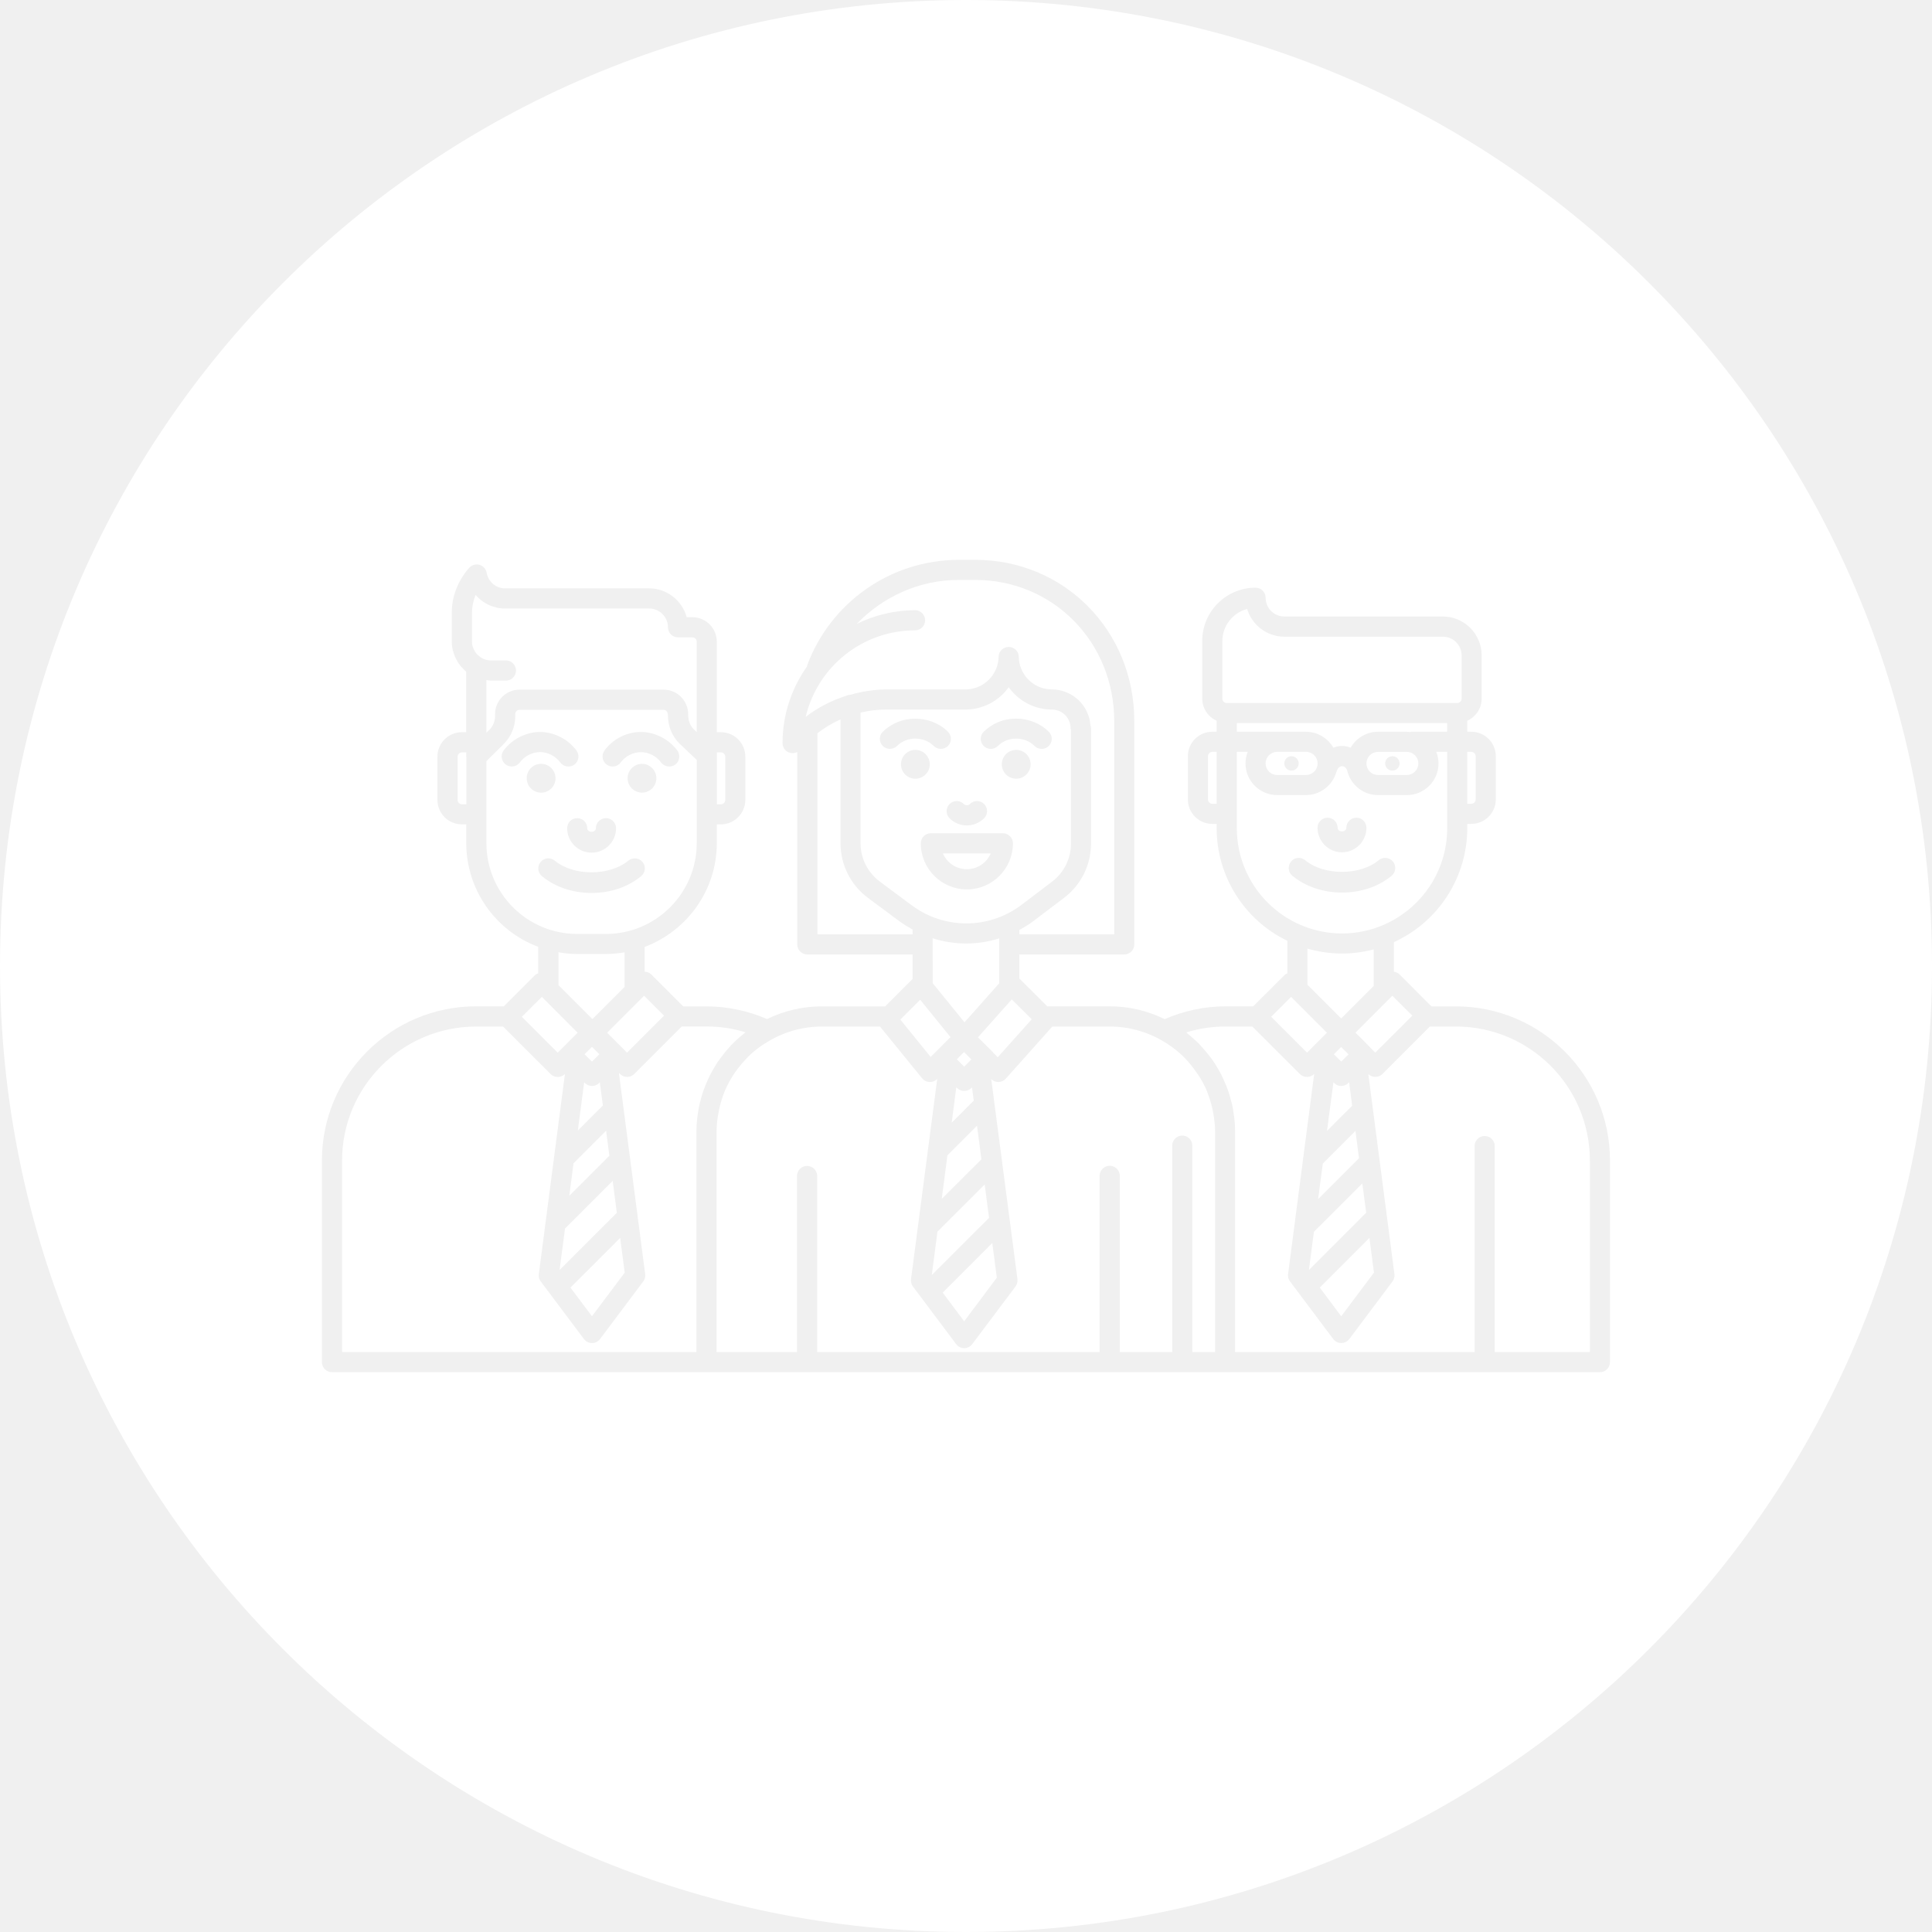
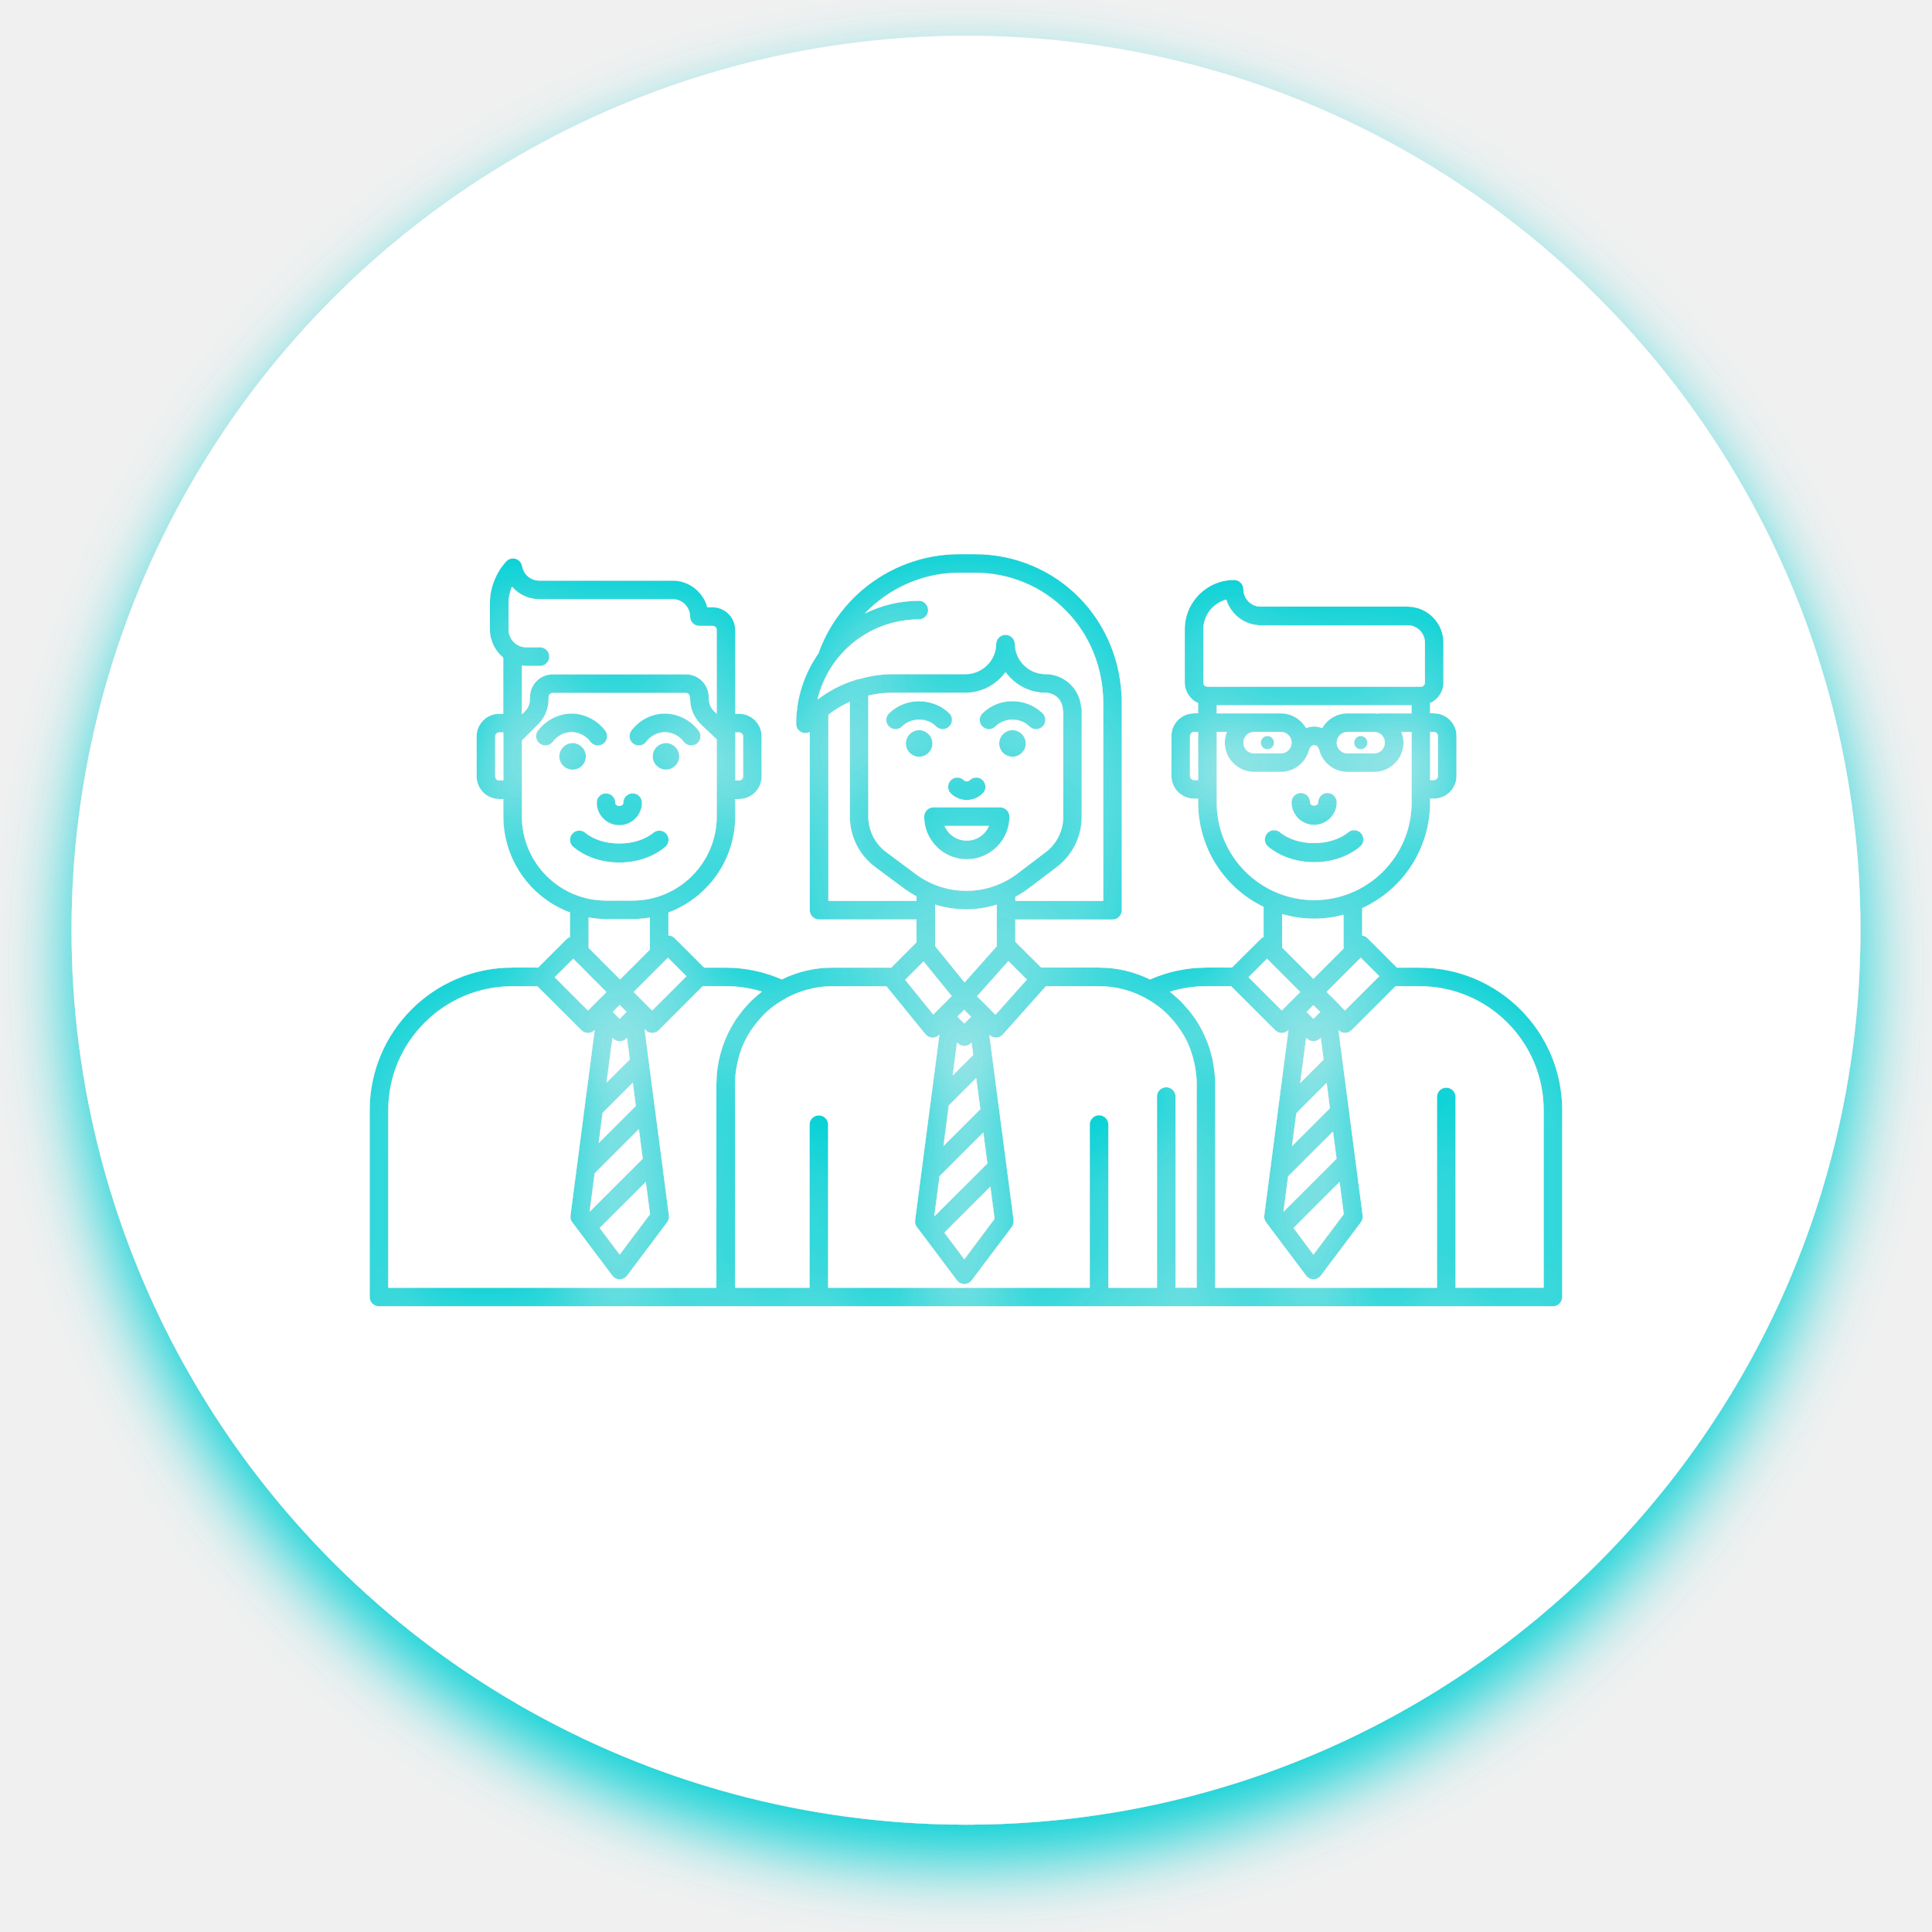
- <svg xmlns="http://www.w3.org/2000/svg" width="100" height="100" viewBox="0 0 100 100">
-   <path fill="#FFF" fill-rule="evenodd" d="M50 0a50 50 0 1 0 .001 100A50 50 0 0 0 50 0zm-.383 28.977h.86c4.617 0 8.234 3.668 8.234 8.348v11.559c0 .285-.234.52-.52.52h-5.43v1.241l1.446 1.442h3.238c1.02 0 1.98.242 2.84.664a7.887 7.887 0 0 1 3.145-.664h1.41c.008 0 .012.004.02.004l1.601-1.594a.45.45 0 0 1 .172-.117v-1.684a6.481 6.481 0 0 1-3.66-5.828v-.223h-.223c-.7 0-1.266-.57-1.266-1.265V39.14c0-.699.567-1.265 1.266-1.265h.223v-.57a1.264 1.264 0 0 1-.746-1.149v-2.98a2.762 2.762 0 0 1 2.757-2.758c.29 0 .524.234.524.52 0 .535.433.972.969.972h8.203c1.109 0 2.011.902 2.011 2.012v2.238c0 .512-.308.945-.746 1.148v.567h.211c.7 0 1.266.57 1.266 1.265v2.239c0 .695-.567 1.265-1.266 1.265h-.21v.223a6.492 6.492 0 0 1-3.798 5.898v1.532c.106.015.211.058.29.136l1.652 1.657h1.265c4.399 0 7.977 3.574 7.977 7.976v10.434a.52.52 0 0 1-.52.524H17.183a.52.52 0 0 1-.52-.524V60.063c0-4.398 3.579-7.976 7.977-7.976h1.415c.007 0 .011.003.02.003l1.597-1.597a.537.537 0 0 1 .187-.117v-1.368a5.742 5.742 0 0 1-3.726-5.37v-.97h-.227c-.7 0-1.265-.57-1.265-1.269v-2.234c0-.7.566-1.266 1.265-1.266h.223V34.77c-.008-.008-.016-.02-.024-.027a2.327 2.327 0 0 1-.257-.262c-.016-.02-.032-.035-.047-.059a1.989 1.989 0 0 1-.188-.304.893.893 0 0 1-.035-.063c-.05-.11-.09-.222-.121-.343l-.024-.067a1.994 1.994 0 0 1-.05-.433v-1.493c0-.851.324-1.68.906-2.332a.53.53 0 0 1 .531-.152.535.535 0 0 1 .371.414c.082.469.48.805.953.805h7.457c.926 0 1.711.636 1.942 1.492h.293c.699 0 1.265.57 1.265 1.27v4.683h.211c.7 0 1.266.566 1.266 1.266v2.234c0 .7-.567 1.27-1.266 1.27h-.21v.968c0 2.461-1.56 4.559-3.735 5.375v1.281c.125.008.25.051.34.141l1.656 1.656h1.207a7.89 7.89 0 0 1 3.133.657 6.419 6.419 0 0 1 2.828-.657h3.285l1.418-1.418v-1.27h-5.45a.52.52 0 0 1-.519-.519v-9.96a.516.516 0 0 1-.418.03.522.522 0 0 1-.343-.488c0-1.457.46-2.824 1.261-3.96.004-.016 0-.032.008-.051a8.377 8.377 0 0 1 7.844-5.477zm0 1.04c-2.031 0-3.918.866-5.273 2.276a6.901 6.901 0 0 1 3.02-.71c.288 0 .519.234.519.523a.52.52 0 0 1-.52.52 5.82 5.82 0 0 0-5.66 4.476 6.853 6.853 0 0 1 2.094-1.086.553.553 0 0 1 .227-.055 6.823 6.823 0 0 1 1.847-.277h4.102c.945 0 1.715-.77 1.715-1.715a.523.523 0 0 1 1.043 0c0 .946.77 1.715 1.714 1.715a2.01 2.01 0 0 1 1.997 1.856.53.53 0 0 1 .03.16v5.972a3.53 3.53 0 0 1-1.386 2.793l-1.605 1.215c-.23.176-.473.32-.72.453v.23h4.911V37.326c0-4.098-3.164-7.309-7.195-7.309h-.86zm-25 .776c-.12.297-.187.61-.187.93v1.492c0 .118.027.227.066.332.012.028.024.051.035.078.043.086.094.168.157.239.027.027.058.05.09.078a.955.955 0 0 0 .62.242h.747a.523.523 0 1 1 0 1.043h-.747c-.078 0-.148-.016-.222-.027v2.726l.168-.164a.99.99 0 0 0 .281-.687v-.114c0-.699.57-1.265 1.266-1.265h7.457c.699 0 1.27.566 1.27 1.265 0 .356.108.61.3.793l.144.141v-4.68a.223.223 0 0 0-.222-.226h-.746a.52.52 0 0 1-.52-.524.974.974 0 0 0-.973-.968h-7.457c-.605 0-1.156-.27-1.527-.704zm39.934.727a1.723 1.723 0 0 0-1.281 1.66v2.98c0 .126.102.227.227.227h11.93a.227.227 0 0 0 .226-.226v-2.239a.972.972 0 0 0-.973-.968h-8.203c-.91 0-1.675-.606-1.925-1.434zm-12.34 4.05a2.759 2.759 0 0 1-2.238 1.157H45.87a5.74 5.74 0 0 0-1.324.156h-.004v6.774c0 .773.375 1.511.996 1.972l1.672 1.243a4.729 4.729 0 0 0 5.64-.02l1.606-1.219c.61-.46.977-1.195.977-1.96v-5.895c-.004-.028-.02-.051-.02-.078 0-.54-.43-.973-.965-.973-.921 0-1.738-.46-2.238-1.156zm-25.32 1.169a.223.223 0 0 0-.222.226v.114c0 .535-.211 1.043-.59 1.422l-.903.898v4.242a4.705 4.705 0 0 0 4.696 4.7h1.492c2.59 0 4.699-2.11 4.699-4.7v-4.308l-.863-.817a2.021 2.021 0 0 1-.625-1.46c0-.216-.106-.317-.227-.317h-7.457zm25.707.457c.617 0 1.238.23 1.688.68a.519.519 0 0 1-.368.886.504.504 0 0 1-.37-.152c-.508-.504-1.391-.508-1.899 0a.515.515 0 0 1-.734 0 .519.519 0 0 1 0-.734 2.365 2.365 0 0 1 1.683-.68zm-5.219.004c.618 0 1.239.226 1.688.676a.519.519 0 0 1 0 .734.523.523 0 0 1-.738 0c-.508-.508-1.391-.508-1.899 0a.527.527 0 0 1-.738 0 .519.519 0 0 1 0-.734 2.394 2.394 0 0 1 1.687-.676zm-3.875.035a5.887 5.887 0 0 0-1.195.719V48.36h4.926v-.25a6.085 6.085 0 0 1-.645-.399l-1.675-1.246a3.515 3.515 0 0 1-1.41-2.809v-6.421zm20.512.191v.45H67.598a1.64 1.64 0 0 1 1.415.824c.14-.055.292-.09.453-.09.156 0 .304.035.445.09a1.627 1.627 0 0 1 1.414-.824h1.492c.051 0 .102.011.153.015.027-.004.05-.015.082-.015h1.851v-.45H64.016zm-36.062.461h.079a2.414 2.414 0 0 1 1.804.957.523.523 0 0 1-.105.73.527.527 0 0 1-.73-.105 1.338 1.338 0 0 0-1.048-.543c-.418.008-.8.207-1.05.54a.518.518 0 0 1-.727.105.519.519 0 0 1-.11-.727 2.41 2.41 0 0 1 1.81-.957h.077zm5.22 0h.077c.711.035 1.38.387 1.805.957a.523.523 0 0 1-.105.73.529.529 0 0 1-.73-.105 1.323 1.323 0 0 0-1.048-.539 1.33 1.33 0 0 0-1.05.54.517.517 0 0 1-.727.1.518.518 0 0 1-.106-.726 2.359 2.359 0 0 1 1.805-.957h.078zm14.206.926a.75.75 0 0 1 .746.75c0 .41-.336.742-.746.742a.743.743 0 0 1-.746-.742.75.75 0 0 1 .746-.75zm5.219 0a.75.75 0 0 1 .746.75c0 .41-.336.742-.746.742a.743.743 0 0 1-.746-.742.75.75 0 0 1 .746-.75zm10.152.102a.23.23 0 0 0-.227.226v2.238a.23.23 0 0 0 .227.227h.223v-2.691h-.223zm1.266 0v3.953a5.456 5.456 0 0 0 5.445 5.449 5.453 5.453 0 0 0 5.445-5.45v-3.952h-.566a1.7 1.7 0 0 1 .117.601 1.64 1.64 0 0 1-1.64 1.637h-1.493c-.77 0-1.418-.535-1.59-1.258 0-.004-.004-.008-.004-.012-.128-.336-.457-.257-.527-.004-.004.024-.023.043-.031.063a1.635 1.635 0 0 1-1.574 1.21h-1.493a1.64 1.64 0 0 1-1.64-1.636c0-.215.043-.414.117-.601h-.566zm2.09 0a.6.6 0 0 0 0 1.2l1.492-.001a.6.6 0 0 0 0-1.2h-1.493zm9.84 0v2.691h.206a.23.23 0 0 0 .227-.227v-2.238a.23.23 0 0 0-.227-.226h-.207zm-4.622.003a.598.598 0 1 0 0 1.196h1.492a.6.6 0 0 0 .598-.598.6.6 0 0 0-.598-.598h-1.492zm-47.414.024a.227.227 0 0 0-.226.226v2.235c0 .125.101.226.226.226h.227v-2.441c0-.004-.004-.008-.004-.008v-.238h-.223zm13.195 0v2.687h.211a.226.226 0 0 0 .223-.226v-2.235a.226.226 0 0 0-.223-.226h-.21zm29.746.2a.372.372 0 1 1-.266.637.37.37 0 0 1 0-.528c.07-.07.165-.11.266-.11zm5.215 0a.372.372 0 0 1 .266.636.372.372 0 1 1-.528-.527.37.37 0 0 1 .262-.11zm-44.06.394a.749.749 0 0 1 .747.746.746.746 0 1 1-.746-.746zm5.22 0a.749.749 0 0 1 .746.746.744.744 0 1 1-1.488 0c0-.41.332-.742.742-.746zm16.289 1.925c.133 0 .265.051.367.153a.223.223 0 0 0 .16.066.223.223 0 0 0 .16-.066.519.519 0 0 1 .735 0 .523.523 0 0 1 0 .738 1.262 1.262 0 0 1-1.79 0 .523.523 0 0 1 .368-.89zm19.199.864c.289 0 .52.234.52.52 0 .25.452.25.452 0a.52.52 0 1 1 1.04 0c0 .699-.57 1.269-1.266 1.269-.7 0-1.266-.57-1.266-1.27 0-.285.235-.52.52-.52zm-38.84.023c.289 0 .52.23.52.52 0 .246.448.246.448 0 0-.29.235-.52.524-.52.285 0 .52.23.52.52a1.265 1.265 0 1 1-2.531 0c0-.29.23-.52.519-.52zm18.305.781h3.726c.29 0 .524.235.524.52a2.389 2.389 0 0 1-2.387 2.387 2.388 2.388 0 0 1-2.383-2.387c0-.285.23-.52.52-.52zm.625 1.043a1.346 1.346 0 0 0 2.476 0h-2.476zm18.37.235a.524.524 0 0 1 .38.117c.964.805 2.843.805 3.808 0a.521.521 0 0 1 .735.07.525.525 0 0 1-.067.735c-.676.562-1.59.87-2.57.87-.98 0-1.895-.312-2.57-.87a.521.521 0 0 1-.067-.735.502.502 0 0 1 .352-.187zm-38.84.023a.524.524 0 0 1 .38.117c.964.805 2.843.805 3.808 0a.53.53 0 0 1 .735.067.521.521 0 0 1-.07.734c-.677.563-1.59.871-2.567.871-.98 0-1.895-.308-2.57-.87a.517.517 0 0 1-.067-.735.512.512 0 0 1 .352-.184zm19.939 4.137l.004 2.324 1.644 2.024 1.797-2.02v-2.324a5.763 5.763 0 0 1-1.703.265c-.59 0-1.176-.093-1.742-.269zm19.398.531v1.871l1.746 1.746 1.687-1.687v-1.89a6.35 6.35 0 0 1-1.644.218 6.452 6.452 0 0 1-1.79-.258zm-38.766.192v1.699l1.757 1.758 1.665-1.664v-1.79a6.02 6.02 0 0 1-.961.086h-1.493c-.332 0-.652-.035-.968-.09zm4.433 2.25l-1.914 1.914 1.031 1.03 1.914-1.913-1.03-1.031zm38.727 0l-.07.074h-.004L70.16 53.45l.75.75c.012.011.016.023.024.035l.25.25 1.918-1.914-1.036-1.031zm-44.02.058l-1.035 1.031 1.856 1.856 1.03-1.031-1.85-1.856zm38.781 0l-1.03 1.031 1.855 1.856.285-.285v-.004l.746-.742-1.856-1.856zm-14.457.13l-1.75 1.964.774.77c.008.007.015.023.023.035l.227.226 1.758-1.965-1.032-1.03zm-4.742.019l-1.027 1.027 1.57 1.934 1.027-1.028-1.57-1.933zm-12.34 1.382l-2.46 2.461a.52.52 0 0 1-.735 0l-.059-.058 1.36 10.414a.505.505 0 0 1-.098.379l-2.238 2.984a.52.52 0 0 1-.832 0l-2.239-2.984a.505.505 0 0 1-.097-.38l1.351-10.358-.004.004a.52.52 0 0 1-.738 0l-2.46-2.457h-1.395c-3.825 0-6.938 3.11-6.938 6.933v9.918h18.34v-11.41c0-.242.016-.476.043-.71.008-.075.024-.145.031-.22.024-.16.051-.32.086-.48l.063-.25a6.407 6.407 0 0 1 .379-1.05c.043-.094.086-.188.136-.278.055-.11.118-.215.18-.32.055-.094.11-.188.168-.278.067-.097.137-.191.207-.28a5.82 5.82 0 0 1 .39-.481c.079-.086.157-.172.24-.254.077-.078.163-.149.245-.227.09-.078.18-.16.274-.234.035-.028.062-.055.097-.082-.652-.2-1.328-.301-2.011-.301h-1.286zm7.246.004a5.399 5.399 0 0 0-2.918.864c-.058.035-.12.07-.176.109-.261.18-.507.379-.73.602-.027.027-.05.058-.078.09-.2.199-.375.417-.54.644-.038.055-.081.113-.116.168a5.422 5.422 0 0 0-.454.84c-.007.015-.011.035-.02.054-.112.274-.198.559-.265.852a5.5 5.5 0 0 0-.05.246 5.298 5.298 0 0 0-.098.973v11.41h4.164v-9.153a.523.523 0 0 1 1.043 0v9.153h14.62v-9.153a.523.523 0 0 1 1.044 0v9.153h2.715V59.32a.52.52 0 1 1 1.039 0v10.66h1.18V58.575c0-.336-.044-.656-.098-.977-.016-.082-.035-.16-.051-.242a5.641 5.641 0 0 0-.27-.86c-.007-.015-.007-.03-.015-.046a5.129 5.129 0 0 0-.457-.84c-.035-.055-.078-.11-.117-.164a5.19 5.19 0 0 0-.543-.66c-.024-.024-.043-.051-.07-.075a4.96 4.96 0 0 0-.735-.605c-.055-.039-.11-.07-.168-.11a5.422 5.422 0 0 0-2.922-.863h-2.98l-2.41 2.7a.521.521 0 0 1-.376.171h-.011a.525.525 0 0 1-.364-.148l1.356 10.352a.535.535 0 0 1-.102.383l-2.238 2.98a.53.53 0 0 1-.414.211.531.531 0 0 1-.418-.21l-2.238-2.981a.514.514 0 0 1-.098-.383l1.356-10.363-.008.008a.52.52 0 0 1-.367.152h-.028a.528.528 0 0 1-.379-.191l-2.18-2.68h-3.015zm20.891 0a6.81 6.81 0 0 0-2.023.305c.031.023.062.055.094.082.09.07.171.149.257.223.09.078.176.152.262.238.07.07.137.148.203.223.153.164.297.336.43.515.066.09.133.176.195.27.059.094.113.187.172.281.063.106.121.207.18.316.047.094.09.188.133.282.054.117.105.238.156.363.031.09.066.176.097.27.047.132.086.273.122.414.023.082.05.168.07.25.035.16.058.32.082.48a6.096 6.096 0 0 1 .074.93v11.41h12.398V59.32c0-.29.23-.52.52-.52.289 0 .52.23.52.52v10.664h4.925v-9.918a6.94 6.94 0 0 0-6.934-6.934h-1.347l-2.457 2.457a.523.523 0 0 1-.73.004l1.35 10.352a.505.505 0 0 1-.097.379l-2.238 2.984a.527.527 0 0 1-.418.207.526.526 0 0 1-.414-.207l-2.238-2.984a.505.505 0 0 1-.098-.379l.773-5.93c0-.047.008-.086.016-.129l.562-4.3-.003.004a.523.523 0 0 1-.739 0l-2.46-2.457h-1.395zM30.64 54.184l-.383.383.383.383.383-.383-.383-.383zm38.777.008l-.375.375.38.383.378-.38-.383-.378zm-19.52.262l-.27.27-.1.105.378.383.375-.375-.383-.383zm-19.66 1.562l-.328 2.5 1.297-1.297-.16-1.203-.035.04a.52.52 0 0 1-.738 0l-.036-.04zm38.781 0l-.332 2.516 1.301-1.297-.156-1.219-.04.04a.523.523 0 0 1-.738 0l-.035-.04zm-19.52.262l-.238 1.832 1.14-1.14-.09-.692-.034.039a.527.527 0 0 1-.739 0l-.039-.04zm1.07 1.992l-1.53 1.531-.294 2.254 2.055-2.05-.23-1.735zm-19.195.254l-1.687 1.688-.219 1.683 2.074-2.074-.168-1.297zm38.785.012l-1.69 1.691-.243 1.84 2.117-2.117-.184-1.414zm-38.445 2.586l-2.468 2.468-.282 2.145 2.93-2.926c.012-.012.024-.015.035-.027l-.215-1.66zm38.801.132l-2.507 2.504-.258 1.977 2.926-2.926c.011-.012.027-.015.039-.027l-.2-1.528zm-19.547.055l-2.445 2.442-.293 2.246 2.93-2.926c.012-.012.023-.016.035-.024l-.227-1.738zM32.1 64.075l-2.574 2.57 1.114 1.484 1.695-2.257-.235-1.797zm38.781 0l-2.57 2.57 1.11 1.484 1.695-2.257-.235-1.797zm-19.52.261l-2.566 2.57 1.11 1.485 1.69-2.258-.234-1.797z" />
+ <svg xmlns="http://www.w3.org/2000/svg" width="108px" height="108px" viewBox="0 0 108 108" version="1.1">
+   <defs>
+     <filter x="-7.0%" y="-5.0%" width="114.0%" height="114.0%" filterUnits="objectBoundingBox" id="filter-1">
+       <feOffset dx="0" dy="2" in="SourceAlpha" result="shadowOffsetOuter1" />
+       <feGaussianBlur stdDeviation="2" in="shadowOffsetOuter1" result="shadowBlurOuter1" />
+       <feColorMatrix values="0 0 0 0 0   0 0 0 0 0.635   0 0 0 0 0.667  0 0 0 1 0" type="matrix" in="shadowBlurOuter1" result="shadowMatrixOuter1" />
+       <feMerge>
+         <feMergeNode in="shadowMatrixOuter1" />
+         <feMergeNode in="SourceGraphic" />
+       </feMerge>
+     </filter>
+   </defs>
+   <g id="Page-1" stroke="none" stroke-width="1" fill="none" fill-rule="evenodd">
+     <g id="Careeer-V3" transform="translate(-594, -698)" fill="#FFFFFF">
+       <g id="onBoardingTeam" filter="url(#filter-1)" transform="translate(598, 700)">
+         <path d="M50,0 C32.136,0 15.63,9.53 6.698,25 C-2.233,40.471 -2.233,59.53 6.699,75 C15.631,90.47 32.137,100 50.001,100 C77.615,100 100,77.614 100,49.999 C100,22.385 77.614,-0 50,0 Z M49.617,28.977 L50.477,28.977 C55.094,28.977 58.711,32.645 58.711,37.325 L58.711,48.884 C58.711,49.169 58.477,49.404 58.191,49.404 L52.761,49.404 L52.761,50.645 L54.207,52.087 L57.445,52.087 C58.465,52.087 59.425,52.329 60.285,52.751 C61.276,52.316 62.347,52.09 63.43,52.087 L64.84,52.087 C64.848,52.087 64.852,52.091 64.86,52.091 L66.461,50.497 C66.508,50.445 66.567,50.405 66.633,50.38 L66.633,48.696 C64.397,47.615 62.975,45.351 62.973,42.868 L62.973,42.645 L62.75,42.645 C62.05,42.645 61.484,42.075 61.484,41.38 L61.484,39.14 C61.484,38.441 62.051,37.875 62.75,37.875 L62.973,37.875 L62.973,37.305 C62.52,37.102 62.228,36.652 62.227,36.156 L62.227,33.176 C62.229,31.654 63.462,30.421 64.984,30.418 C65.274,30.418 65.508,30.652 65.508,30.938 C65.508,31.473 65.941,31.91 66.477,31.91 L74.68,31.91 C75.789,31.91 76.691,32.812 76.691,33.922 L76.691,36.16 C76.691,36.672 76.383,37.105 75.945,37.308 L75.945,37.875 L76.156,37.875 C76.856,37.875 77.422,38.445 77.422,39.14 L77.422,41.379 C77.422,42.074 76.855,42.644 76.156,42.644 L75.946,42.644 L75.946,42.867 C75.942,45.407 74.458,47.711 72.148,48.765 L72.148,50.297 C72.254,50.312 72.359,50.355 72.438,50.433 L74.09,52.09 L75.355,52.09 C79.754,52.09 83.332,55.664 83.332,60.066 L83.332,70.5 C83.333,70.639 83.278,70.772 83.181,70.87 C83.083,70.969 82.95,71.024 82.812,71.024 L17.183,71.024 C17.044,71.024 16.911,70.969 16.813,70.87 C16.716,70.772 16.661,70.639 16.663,70.5 L16.663,60.063 C16.663,55.665 20.242,52.087 24.64,52.087 L26.055,52.087 C26.062,52.087 26.066,52.09 26.075,52.09 L27.672,50.493 C27.725,50.441 27.789,50.402 27.859,50.376 L27.859,49.008 C25.62,48.168 24.135,46.029 24.133,43.638 L24.133,42.668 L23.906,42.668 C23.206,42.668 22.641,42.098 22.641,41.399 L22.641,39.165 C22.641,38.465 23.207,37.899 23.906,37.899 L24.129,37.899 L24.129,34.77 C24.121,34.762 24.113,34.75 24.105,34.743 C24.012,34.663 23.926,34.575 23.848,34.481 C23.832,34.461 23.816,34.446 23.801,34.422 C23.729,34.327 23.666,34.225 23.613,34.118 C23.6,34.097 23.588,34.076 23.578,34.055 C23.528,33.945 23.488,33.833 23.457,33.712 L23.433,33.645 C23.4,33.503 23.383,33.358 23.383,33.212 L23.383,31.719 C23.383,30.868 23.707,30.039 24.289,29.387 C24.423,29.241 24.628,29.182 24.82,29.235 C25.011,29.293 25.154,29.453 25.191,29.649 C25.273,30.118 25.671,30.454 26.144,30.454 L33.601,30.454 C34.527,30.454 35.312,31.09 35.543,31.946 L35.836,31.946 C36.535,31.946 37.101,32.516 37.101,33.216 L37.101,37.899 L37.312,37.899 C38.012,37.899 38.578,38.465 38.578,39.165 L38.578,41.399 C38.578,42.099 38.011,42.669 37.312,42.669 L37.102,42.669 L37.102,43.637 C37.102,46.098 35.542,48.196 33.367,49.012 L33.367,50.293 C33.492,50.301 33.617,50.344 33.707,50.434 L35.363,52.09 L36.57,52.09 C37.648,52.093 38.714,52.316 39.703,52.747 C40.583,52.315 41.55,52.09 42.531,52.09 L45.816,52.09 L47.234,50.672 L47.234,49.402 L41.784,49.402 C41.497,49.401 41.265,49.169 41.265,48.883 L41.265,38.923 C41.136,38.992 40.984,39.003 40.847,38.953 C40.641,38.878 40.504,38.683 40.504,38.465 C40.504,37.008 40.964,35.641 41.765,34.505 C41.769,34.489 41.765,34.473 41.773,34.454 C42.985,31.168 46.114,28.983 49.617,28.977 Z M49.617,30.017 C47.586,30.017 45.699,30.883 44.344,32.293 C45.283,31.83 46.316,31.587 47.364,31.583 C47.652,31.583 47.883,31.817 47.883,32.106 C47.883,32.244 47.828,32.376 47.73,32.474 C47.633,32.571 47.5,32.626 47.363,32.626 C44.667,32.627 42.325,34.479 41.703,37.102 C42.332,36.622 43.041,36.254 43.797,36.016 C43.867,35.982 43.945,35.963 44.024,35.961 C44.624,35.784 45.245,35.691 45.871,35.684 L49.973,35.684 C50.918,35.684 51.688,34.914 51.688,33.969 C51.708,33.696 51.936,33.486 52.209,33.486 C52.482,33.486 52.71,33.696 52.731,33.969 C52.731,34.915 53.501,35.684 54.445,35.684 C55.492,35.688 56.361,36.495 56.442,37.54 C56.46,37.591 56.47,37.645 56.472,37.7 L56.472,43.672 C56.468,44.768 55.956,45.8 55.086,46.465 L53.481,47.68 C53.251,47.856 53.008,48 52.761,48.133 L52.761,48.363 L57.672,48.363 L57.672,37.326 C57.672,33.228 54.508,30.017 50.477,30.017 L49.617,30.017 Z M24.617,30.793 C24.497,31.09 24.43,31.403 24.43,31.723 L24.43,33.215 C24.43,33.333 24.457,33.442 24.496,33.547 C24.508,33.575 24.52,33.598 24.531,33.625 C24.574,33.711 24.625,33.793 24.688,33.864 C24.715,33.891 24.746,33.914 24.778,33.942 C24.948,34.094 25.169,34.18 25.398,34.184 L26.145,34.184 C26.34,34.169 26.528,34.265 26.63,34.433 C26.733,34.6 26.733,34.811 26.63,34.978 C26.528,35.146 26.34,35.242 26.145,35.227 L25.398,35.227 C25.32,35.227 25.25,35.211 25.176,35.2 L25.176,37.926 L25.344,37.762 C25.523,37.578 25.623,37.332 25.625,37.075 L25.625,36.961 C25.625,36.262 26.195,35.696 26.891,35.696 L34.348,35.696 C35.047,35.696 35.618,36.262 35.618,36.961 C35.618,37.317 35.726,37.571 35.918,37.754 L36.062,37.895 L36.062,33.215 C36.062,33.156 36.039,33.098 35.998,33.056 C35.956,33.013 35.899,32.989 35.84,32.989 L35.094,32.989 C34.955,32.989 34.822,32.934 34.724,32.835 C34.627,32.737 34.572,32.604 34.574,32.465 C34.57,31.93 34.136,31.498 33.601,31.497 L26.144,31.497 C25.539,31.497 24.988,31.227 24.617,30.793 Z M64.551,31.52 C63.797,31.72 63.272,32.401 63.27,33.18 L63.27,36.16 C63.27,36.286 63.372,36.387 63.497,36.387 L75.427,36.387 C75.551,36.386 75.652,36.286 75.653,36.161 L75.653,33.922 C75.65,33.386 75.215,32.953 74.68,32.954 L66.477,32.954 C65.567,32.954 64.802,32.348 64.552,31.52 L64.551,31.52 Z M52.211,35.57 C51.694,36.294 50.861,36.724 49.973,36.727 L45.87,36.727 C45.424,36.727 44.979,36.78 44.546,36.883 L44.542,36.883 L44.542,43.657 C44.542,44.43 44.917,45.168 45.538,45.629 L47.21,46.872 C48.888,48.11 51.18,48.102 52.85,46.852 L54.456,45.633 C55.066,45.173 55.433,44.438 55.433,43.673 L55.433,37.778 C55.429,37.75 55.413,37.727 55.413,37.7 C55.413,37.16 54.983,36.727 54.448,36.727 C53.527,36.727 52.71,36.267 52.21,35.571 L52.211,35.57 Z M26.891,36.739 C26.831,36.739 26.774,36.763 26.732,36.806 C26.691,36.848 26.668,36.906 26.669,36.965 L26.669,37.079 C26.669,37.614 26.458,38.122 26.079,38.501 L25.176,39.399 L25.176,43.641 C25.178,46.234 27.278,48.336 29.872,48.341 L31.364,48.341 C33.954,48.341 36.063,46.231 36.063,43.641 L36.063,39.333 L35.2,38.516 C34.801,38.135 34.575,37.608 34.575,37.056 C34.575,36.84 34.469,36.739 34.348,36.739 L26.891,36.739 Z M52.598,37.196 C53.215,37.196 53.836,37.426 54.286,37.876 C54.434,38.025 54.478,38.248 54.398,38.442 C54.317,38.636 54.128,38.762 53.918,38.762 C53.778,38.765 53.645,38.71 53.548,38.61 C53.04,38.106 52.157,38.102 51.649,38.61 C51.552,38.708 51.419,38.764 51.282,38.764 C51.144,38.764 51.011,38.708 50.915,38.61 C50.817,38.513 50.762,38.381 50.762,38.243 C50.762,38.105 50.817,37.973 50.915,37.876 C51.363,37.434 51.968,37.19 52.598,37.196 Z M47.379,37.2 C47.997,37.2 48.618,37.426 49.067,37.876 C49.164,37.973 49.219,38.105 49.219,38.243 C49.219,38.381 49.164,38.513 49.067,38.61 C48.862,38.813 48.533,38.813 48.329,38.61 C47.821,38.102 46.938,38.102 46.43,38.61 C46.225,38.811 45.896,38.811 45.692,38.61 C45.594,38.513 45.539,38.381 45.539,38.243 C45.539,38.105 45.594,37.973 45.692,37.876 C46.143,37.438 46.749,37.195 47.379,37.2 Z M43.504,37.235 C43.078,37.426 42.677,37.668 42.309,37.954 L42.309,48.36 L47.235,48.36 L47.235,48.11 C47.011,47.991 46.796,47.857 46.59,47.711 L44.915,46.465 C44.029,45.803 43.506,44.762 43.505,43.656 L43.505,37.235 L43.504,37.235 Z M64.016,37.426 L64.016,37.876 L67.598,37.876 C68.182,37.879 68.722,38.193 69.013,38.7 C69.153,38.645 69.305,38.61 69.466,38.61 C69.622,38.61 69.77,38.645 69.911,38.7 C70.199,38.191 70.739,37.876 71.325,37.876 L72.817,37.876 C72.868,37.876 72.919,37.887 72.97,37.891 C72.997,37.887 73.02,37.876 73.052,37.876 L74.903,37.876 L74.903,37.426 L64.016,37.426 Z M27.954,37.887 L28.033,37.887 C28.746,37.923 29.406,38.274 29.837,38.844 C30.008,39.075 29.961,39.401 29.732,39.574 C29.5,39.743 29.176,39.697 29.002,39.469 C28.755,39.135 28.368,38.935 27.954,38.926 C27.536,38.934 27.154,39.133 26.904,39.466 C26.821,39.577 26.698,39.65 26.562,39.67 C26.425,39.689 26.287,39.654 26.177,39.571 C26.065,39.489 25.991,39.367 25.971,39.23 C25.95,39.094 25.984,38.955 26.067,38.844 C26.498,38.272 27.161,37.921 27.877,37.887 L27.954,37.887 Z M33.174,37.887 L33.251,37.887 C33.962,37.922 34.631,38.274 35.056,38.844 C35.227,39.075 35.18,39.401 34.951,39.574 C34.719,39.742 34.395,39.696 34.221,39.469 C33.975,39.135 33.587,38.936 33.173,38.93 C32.757,38.936 32.369,39.136 32.123,39.47 C32.04,39.58 31.916,39.653 31.78,39.671 C31.643,39.69 31.505,39.654 31.396,39.57 C31.285,39.488 31.212,39.365 31.192,39.229 C31.172,39.093 31.207,38.954 31.29,38.844 C31.715,38.267 32.379,37.915 33.095,37.887 L33.173,37.887 L33.174,37.887 Z M47.38,38.813 C47.792,38.815 48.126,39.15 48.126,39.563 C48.126,39.973 47.79,40.305 47.38,40.305 C47.182,40.306 46.992,40.228 46.853,40.089 C46.713,39.95 46.634,39.76 46.634,39.563 C46.633,39.15 46.967,38.815 47.38,38.813 Z M52.599,38.813 C53.011,38.815 53.345,39.15 53.345,39.563 C53.345,39.973 53.009,40.305 52.599,40.305 C52.401,40.306 52.211,40.228 52.072,40.089 C51.932,39.95 51.853,39.76 51.853,39.563 C51.852,39.15 52.186,38.815 52.599,38.813 Z M62.751,38.915 C62.626,38.917 62.526,39.017 62.524,39.141 L62.524,41.379 C62.525,41.504 62.626,41.604 62.751,41.606 L62.974,41.606 L62.974,38.915 L62.751,38.915 Z M64.017,38.915 L64.017,42.868 C64.02,45.874 66.455,48.311 69.462,48.317 C72.469,48.313 74.905,45.874 74.907,42.867 L74.907,38.915 L74.341,38.915 C74.416,39.107 74.455,39.31 74.458,39.516 C74.456,40.421 73.722,41.153 72.818,41.153 L71.325,41.153 C70.555,41.153 69.907,40.618 69.735,39.895 C69.735,39.891 69.731,39.887 69.731,39.883 C69.603,39.547 69.274,39.626 69.204,39.879 C69.2,39.903 69.181,39.922 69.173,39.942 C68.981,40.654 68.336,41.15 67.599,41.152 L66.106,41.152 C65.201,41.152 64.468,40.42 64.466,39.516 C64.466,39.301 64.509,39.102 64.583,38.915 L64.017,38.915 Z M66.107,38.915 C65.775,38.915 65.507,39.184 65.507,39.515 C65.507,39.846 65.775,40.115 66.107,40.115 L67.599,40.114 C67.93,40.114 68.199,39.845 68.199,39.514 C68.199,39.183 67.93,38.914 67.599,38.914 L66.106,38.914 L66.107,38.915 Z M75.947,38.915 L75.947,41.606 L76.153,41.606 C76.277,41.604 76.378,41.504 76.38,41.379 L76.38,39.141 C76.377,39.017 76.277,38.917 76.153,38.915 L75.946,38.915 L75.947,38.915 Z M71.325,38.918 C71.111,38.918 70.913,39.032 70.807,39.217 C70.7,39.402 70.7,39.63 70.807,39.815 C70.913,40 71.111,40.114 71.325,40.114 L72.817,40.114 C73.146,40.113 73.413,39.846 73.415,39.516 C73.413,39.186 73.146,38.919 72.817,38.918 L71.325,38.918 Z M23.911,38.942 C23.786,38.943 23.685,39.043 23.685,39.168 L23.685,41.403 C23.685,41.528 23.786,41.629 23.911,41.629 L24.138,41.629 L24.138,39.188 C24.138,39.184 24.134,39.18 24.134,39.18 L24.134,38.942 L23.911,38.942 Z M37.106,38.942 L37.106,41.629 L37.317,41.629 C37.44,41.627 37.54,41.527 37.54,41.403 L37.54,39.168 C37.54,39.044 37.44,38.944 37.317,38.942 L37.107,38.942 L37.106,38.942 Z M66.852,39.142 C67.019,39.144 67.164,39.258 67.206,39.42 C67.249,39.582 67.178,39.752 67.033,39.836 C66.888,39.92 66.705,39.896 66.586,39.779 C66.515,39.709 66.475,39.614 66.475,39.515 C66.475,39.416 66.515,39.321 66.586,39.251 C66.656,39.181 66.751,39.141 66.852,39.141 L66.852,39.142 Z M72.067,39.142 C72.218,39.14 72.355,39.231 72.414,39.37 C72.472,39.51 72.44,39.671 72.333,39.778 C72.238,39.872 72.101,39.909 71.972,39.875 C71.844,39.841 71.743,39.74 71.708,39.611 C71.674,39.483 71.71,39.345 71.805,39.251 C71.874,39.181 71.968,39.141 72.067,39.141 L72.067,39.142 Z M28.007,39.536 C28.418,39.537 28.752,39.87 28.754,40.282 C28.754,40.694 28.42,41.028 28.008,41.028 C27.595,41.028 27.262,40.694 27.262,40.282 C27.262,39.87 27.595,39.536 28.008,39.536 L28.007,39.536 Z M33.227,39.536 C33.638,39.538 33.971,39.871 33.973,40.282 C33.973,40.693 33.639,41.026 33.229,41.026 C32.818,41.026 32.485,40.693 32.485,40.282 C32.485,39.872 32.817,39.54 33.227,39.536 Z M49.516,41.461 C49.649,41.461 49.781,41.512 49.883,41.614 C49.925,41.657 49.982,41.68 50.043,41.68 C50.103,41.68 50.16,41.657 50.203,41.614 C50.3,41.516 50.432,41.461 50.57,41.461 C50.708,41.461 50.84,41.516 50.938,41.614 C51.141,41.818 51.141,42.148 50.938,42.352 C50.701,42.59 50.378,42.724 50.043,42.724 C49.707,42.724 49.384,42.59 49.148,42.352 C49,42.202 48.957,41.979 49.037,41.785 C49.117,41.591 49.306,41.464 49.516,41.462 L49.516,41.461 Z M68.715,42.325 C69.004,42.325 69.235,42.559 69.235,42.845 C69.235,43.095 69.687,43.095 69.687,42.845 C69.687,42.558 69.919,42.325 70.207,42.325 C70.494,42.325 70.727,42.558 70.727,42.845 C70.727,43.544 70.157,44.114 69.461,44.114 C68.761,44.114 68.195,43.544 68.195,42.844 C68.195,42.559 68.43,42.324 68.715,42.324 L68.715,42.325 Z M29.875,42.348 C30.164,42.348 30.395,42.578 30.395,42.868 C30.395,43.114 30.843,43.114 30.843,42.868 C30.843,42.578 31.078,42.348 31.367,42.348 C31.652,42.348 31.887,42.578 31.887,42.868 C31.887,43.567 31.32,44.133 30.621,44.133 C29.922,44.133 29.356,43.567 29.356,42.868 C29.356,42.578 29.586,42.348 29.875,42.348 Z M48.18,43.129 L51.906,43.129 C52.196,43.129 52.43,43.364 52.43,43.649 C52.428,44.967 51.36,46.035 50.043,46.036 C48.726,46.033 47.66,44.966 47.66,43.649 C47.66,43.364 47.89,43.129 48.18,43.129 Z M48.805,44.172 C49.016,44.668 49.503,44.99 50.043,44.99 C50.582,44.99 51.069,44.668 51.281,44.172 L48.805,44.172 Z M67.175,44.407 C67.312,44.395 67.448,44.437 67.555,44.524 C68.519,45.329 70.398,45.329 71.363,44.524 C71.469,44.436 71.607,44.393 71.745,44.406 C71.882,44.419 72.009,44.487 72.098,44.594 C72.28,44.816 72.25,45.144 72.031,45.329 C71.355,45.891 70.441,46.199 69.461,46.199 C68.481,46.199 67.566,45.887 66.891,45.329 C66.784,45.241 66.717,45.113 66.704,44.975 C66.692,44.837 66.735,44.7 66.824,44.594 C66.91,44.486 67.037,44.418 67.176,44.407 L67.175,44.407 Z M28.335,44.43 C28.472,44.418 28.608,44.46 28.715,44.547 C29.679,45.352 31.558,45.352 32.523,44.547 C32.745,44.367 33.071,44.397 33.258,44.614 C33.346,44.721 33.388,44.858 33.375,44.996 C33.362,45.133 33.294,45.26 33.188,45.348 C32.511,45.911 31.598,46.219 30.621,46.219 C29.641,46.219 28.726,45.911 28.051,45.349 C27.943,45.261 27.875,45.134 27.863,44.996 C27.85,44.857 27.894,44.72 27.984,44.614 C28.071,44.508 28.198,44.441 28.336,44.43 L28.335,44.43 Z M48.274,48.567 L48.278,50.891 L49.922,52.915 L51.719,50.895 L51.719,48.571 C51.167,48.744 50.593,48.834 50.016,48.836 C49.426,48.836 48.84,48.743 48.274,48.567 Z M67.672,49.098 L67.672,50.969 L69.418,52.715 L71.105,51.028 L71.105,49.138 C70.568,49.282 70.016,49.356 69.461,49.356 C68.855,49.354 68.252,49.268 67.671,49.098 L67.672,49.098 Z M28.906,49.29 L28.906,50.989 L30.663,52.747 L32.328,51.083 L32.328,49.293 C32.01,49.347 31.689,49.376 31.367,49.379 L29.874,49.379 C29.542,49.379 29.222,49.344 28.906,49.289 L28.906,49.29 Z M33.339,51.54 L31.425,53.454 L32.456,54.484 L34.37,52.571 L33.34,51.54 L33.339,51.54 Z M72.066,51.54 L71.996,51.614 L71.992,51.614 L70.16,53.45 L70.91,54.2 C70.922,54.211 70.926,54.223 70.934,54.235 L71.184,54.485 L73.102,52.571 L72.066,51.54 Z M28.046,51.598 L27.011,52.629 L28.867,54.485 L29.897,53.454 L28.047,51.598 L28.046,51.598 Z M66.827,51.598 L65.797,52.629 L67.652,54.485 L67.937,54.2 L67.937,54.196 L68.683,53.454 L66.827,51.598 Z M52.37,51.728 L50.62,53.692 L51.394,54.462 C51.402,54.469 51.409,54.485 51.417,54.497 L51.644,54.723 L53.402,52.758 L52.37,51.728 Z M47.628,51.747 L46.601,52.774 L48.171,54.708 L49.198,53.68 L47.628,51.747 Z M35.288,53.129 L32.828,55.59 C32.624,55.793 32.296,55.793 32.093,55.59 L32.034,55.532 L33.394,65.946 C33.413,66.08 33.378,66.217 33.296,66.325 L31.058,69.309 C30.959,69.44 30.805,69.517 30.642,69.517 C30.478,69.517 30.324,69.44 30.226,69.309 L27.987,66.325 C27.904,66.217 27.869,66.08 27.89,65.945 L29.241,55.587 L29.237,55.591 C29.139,55.689 29.006,55.745 28.868,55.745 C28.729,55.745 28.596,55.689 28.499,55.591 L26.039,53.134 L24.644,53.134 C20.819,53.134 17.706,56.244 17.706,60.067 L17.706,69.985 L36.046,69.985 L36.046,58.575 C36.046,58.333 36.062,58.099 36.089,57.865 C36.097,57.79 36.113,57.72 36.12,57.645 C36.144,57.485 36.171,57.325 36.206,57.165 L36.269,56.915 C36.364,56.555 36.491,56.203 36.648,55.865 C36.691,55.771 36.734,55.677 36.784,55.587 C36.839,55.477 36.902,55.372 36.964,55.267 C37.019,55.173 37.074,55.079 37.132,54.989 C37.199,54.892 37.269,54.798 37.339,54.709 C37.46,54.542 37.59,54.381 37.729,54.228 C37.808,54.142 37.886,54.056 37.969,53.974 C38.046,53.896 38.132,53.825 38.214,53.747 C38.304,53.669 38.394,53.587 38.488,53.513 C38.523,53.485 38.55,53.458 38.585,53.431 C37.933,53.231 37.257,53.13 36.574,53.13 L35.288,53.13 L35.288,53.129 Z M42.534,53.133 C41.498,53.135 40.485,53.435 39.616,53.997 C39.558,54.032 39.496,54.067 39.44,54.106 C39.179,54.286 38.933,54.485 38.71,54.708 C38.683,54.735 38.66,54.766 38.632,54.798 C38.432,54.997 38.257,55.215 38.092,55.442 C38.054,55.497 38.011,55.555 37.976,55.61 C37.8,55.876 37.648,56.157 37.522,56.45 C37.515,56.465 37.511,56.485 37.502,56.504 C37.39,56.778 37.304,57.063 37.237,57.356 C37.218,57.438 37.201,57.52 37.187,57.602 C37.124,57.923 37.091,58.248 37.089,58.575 L37.089,69.985 L41.253,69.985 L41.253,60.832 C41.273,60.559 41.501,60.349 41.774,60.349 C42.047,60.349 42.275,60.559 42.296,60.832 L42.296,69.985 L56.916,69.985 L56.916,60.832 C56.933,60.556 57.161,60.341 57.438,60.341 C57.714,60.341 57.942,60.556 57.96,60.832 L57.96,69.985 L60.675,69.985 L60.675,59.32 C60.666,59.129 60.763,58.949 60.927,58.851 C61.092,58.753 61.296,58.753 61.461,58.851 C61.625,58.949 61.722,59.129 61.714,59.32 L61.714,69.98 L62.894,69.98 L62.894,58.575 C62.894,58.239 62.85,57.919 62.796,57.598 C62.78,57.516 62.761,57.438 62.745,57.356 C62.678,57.063 62.587,56.775 62.475,56.496 C62.468,56.481 62.468,56.466 62.46,56.45 C62.334,56.156 62.181,55.875 62.003,55.61 C61.968,55.555 61.925,55.5 61.886,55.446 C61.723,55.211 61.541,54.991 61.343,54.786 C61.319,54.762 61.3,54.735 61.273,54.711 C61.047,54.486 60.801,54.284 60.538,54.106 C60.483,54.067 60.428,54.036 60.37,53.996 C59.498,53.435 58.484,53.135 57.448,53.133 L54.468,53.133 L52.058,55.833 C51.961,55.939 51.825,56.001 51.682,56.004 L51.671,56.004 C51.535,56.004 51.404,55.951 51.307,55.856 L52.663,66.208 C52.679,66.344 52.642,66.481 52.561,66.591 L50.323,69.571 C50.224,69.701 50.072,69.779 49.909,69.782 C49.744,69.78 49.59,69.703 49.491,69.572 L47.253,66.591 C47.17,66.482 47.135,66.344 47.155,66.208 L48.511,55.845 L48.503,55.853 C48.405,55.95 48.273,56.005 48.136,56.005 L48.108,56.005 C47.96,55.997 47.823,55.928 47.729,55.814 L45.549,53.134 L42.534,53.134 L42.534,53.133 Z M63.425,53.133 C62.739,53.132 62.057,53.235 61.402,53.438 C61.433,53.461 61.464,53.493 61.496,53.52 C61.586,53.59 61.667,53.669 61.753,53.743 C61.843,53.821 61.929,53.895 62.015,53.981 C62.085,54.051 62.152,54.129 62.218,54.204 C62.371,54.368 62.515,54.54 62.648,54.719 C62.714,54.809 62.781,54.895 62.843,54.989 C62.902,55.083 62.956,55.176 63.015,55.27 C63.078,55.376 63.136,55.477 63.195,55.586 C63.242,55.68 63.285,55.774 63.328,55.868 C63.382,55.985 63.433,56.106 63.484,56.231 C63.515,56.321 63.55,56.407 63.581,56.501 C63.628,56.633 63.667,56.774 63.703,56.915 C63.726,56.997 63.753,57.083 63.773,57.165 C63.808,57.325 63.831,57.485 63.855,57.645 C63.903,57.953 63.928,58.264 63.929,58.575 L63.929,69.985 L76.327,69.985 L76.327,59.32 C76.327,59.03 76.557,58.8 76.847,58.8 C77.136,58.8 77.367,59.03 77.367,59.32 L77.367,69.984 L82.292,69.984 L82.292,60.066 C82.288,56.238 79.186,53.135 75.358,53.132 L74.011,53.132 L71.554,55.589 C71.351,55.788 71.028,55.79 70.824,55.593 L72.174,65.945 C72.193,66.079 72.158,66.216 72.077,66.324 L69.839,69.308 C69.739,69.438 69.584,69.515 69.421,69.515 C69.258,69.514 69.105,69.437 69.007,69.308 L66.769,66.324 C66.686,66.216 66.651,66.079 66.671,65.945 L67.444,60.015 C67.444,59.968 67.452,59.929 67.46,59.886 L68.022,55.586 L68.019,55.59 C67.814,55.794 67.484,55.794 67.28,55.59 L64.82,53.133 L63.425,53.133 Z M30.64,54.184 L30.257,54.567 L30.64,54.95 L31.023,54.567 L30.64,54.184 Z M69.417,54.192 L69.042,54.567 L69.422,54.95 L69.8,54.57 L69.417,54.192 Z M49.897,54.454 L49.627,54.724 L49.527,54.829 L49.905,55.212 L50.28,54.837 L49.897,54.454 Z M30.237,56.016 L29.909,58.516 L31.206,57.219 L31.046,56.016 L31.011,56.056 C30.913,56.154 30.78,56.21 30.642,56.21 C30.503,56.21 30.37,56.154 30.273,56.056 L30.237,56.016 Z M69.018,56.016 L68.686,58.532 L69.987,57.235 L69.831,56.016 L69.791,56.056 C69.586,56.259 69.257,56.259 69.053,56.056 L69.018,56.016 Z M49.498,56.278 L49.26,58.11 L50.4,56.97 L50.31,56.278 L50.276,56.317 C50.07,56.519 49.742,56.519 49.537,56.317 L49.498,56.277 L49.498,56.278 Z M50.568,58.27 L49.038,59.801 L48.744,62.055 L50.799,60.005 L50.569,58.27 L50.568,58.27 Z M31.373,58.524 L29.686,60.212 L29.467,61.895 L31.541,59.821 L31.373,58.524 Z M70.158,58.536 L68.468,60.227 L68.225,62.067 L70.342,59.95 L70.158,58.536 Z M31.713,61.122 L29.245,63.59 L28.963,65.735 L31.893,62.809 C31.905,62.797 31.917,62.794 31.928,62.782 L31.713,61.122 Z M70.514,61.254 L68.007,63.758 L67.749,65.735 L70.675,62.809 C70.686,62.797 70.702,62.794 70.714,62.782 L70.514,61.254 Z M50.967,61.309 L48.522,63.751 L48.229,65.997 L51.159,63.071 C51.171,63.059 51.182,63.055 51.194,63.047 L50.967,61.309 Z M32.1,64.075 L29.526,66.645 L30.64,68.129 L32.335,65.872 L32.1,64.075 Z M70.881,64.075 L68.311,66.645 L69.421,68.129 L71.116,65.872 L70.881,64.075 Z M51.361,64.336 L48.795,66.906 L49.905,68.391 L51.595,66.133 L51.361,64.336 Z" id="Shape" />
+       </g>
+     </g>
+   </g>
</svg>
